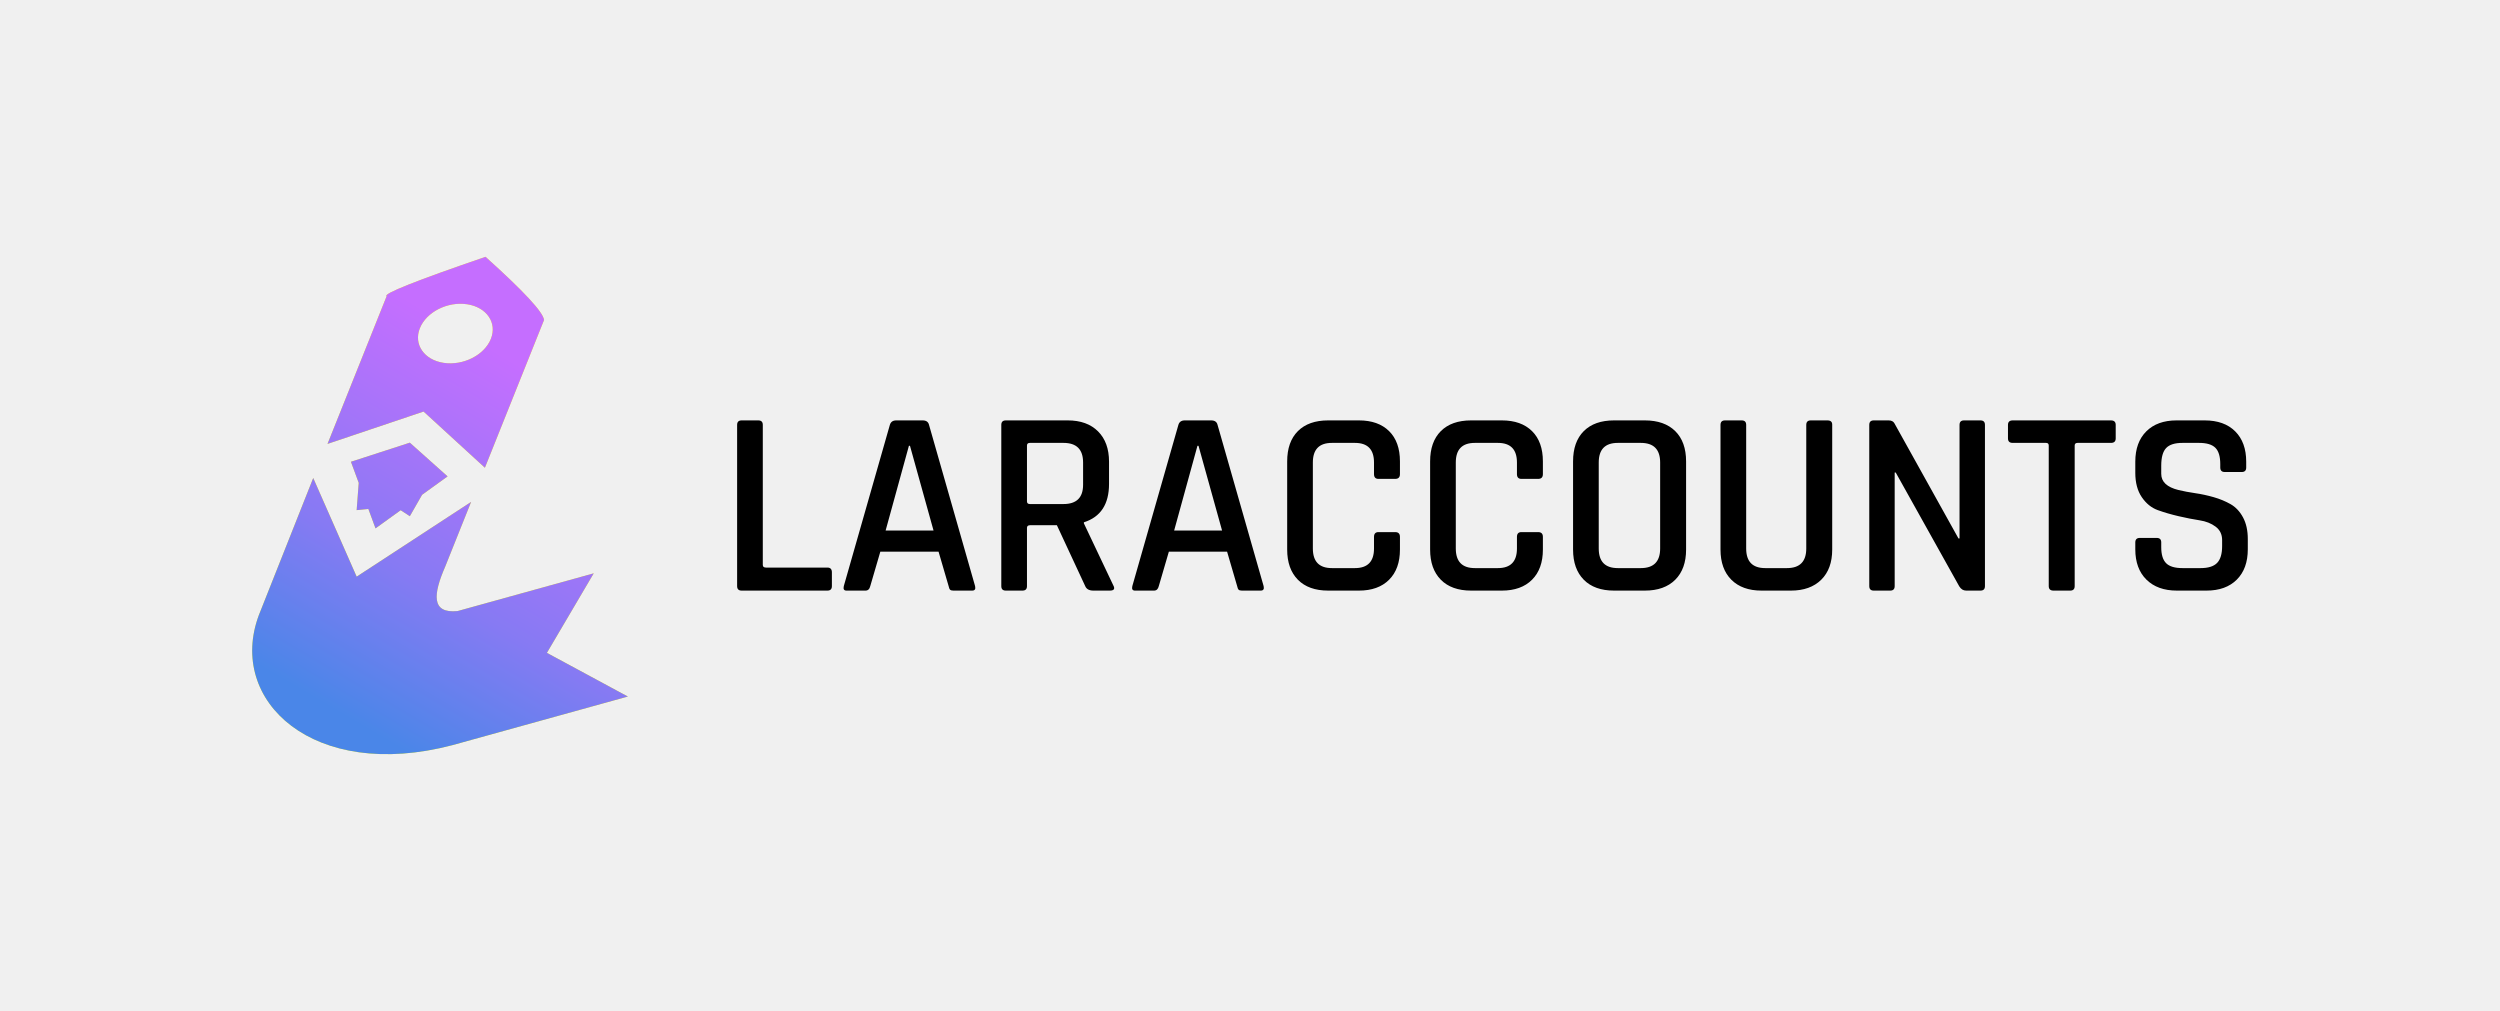
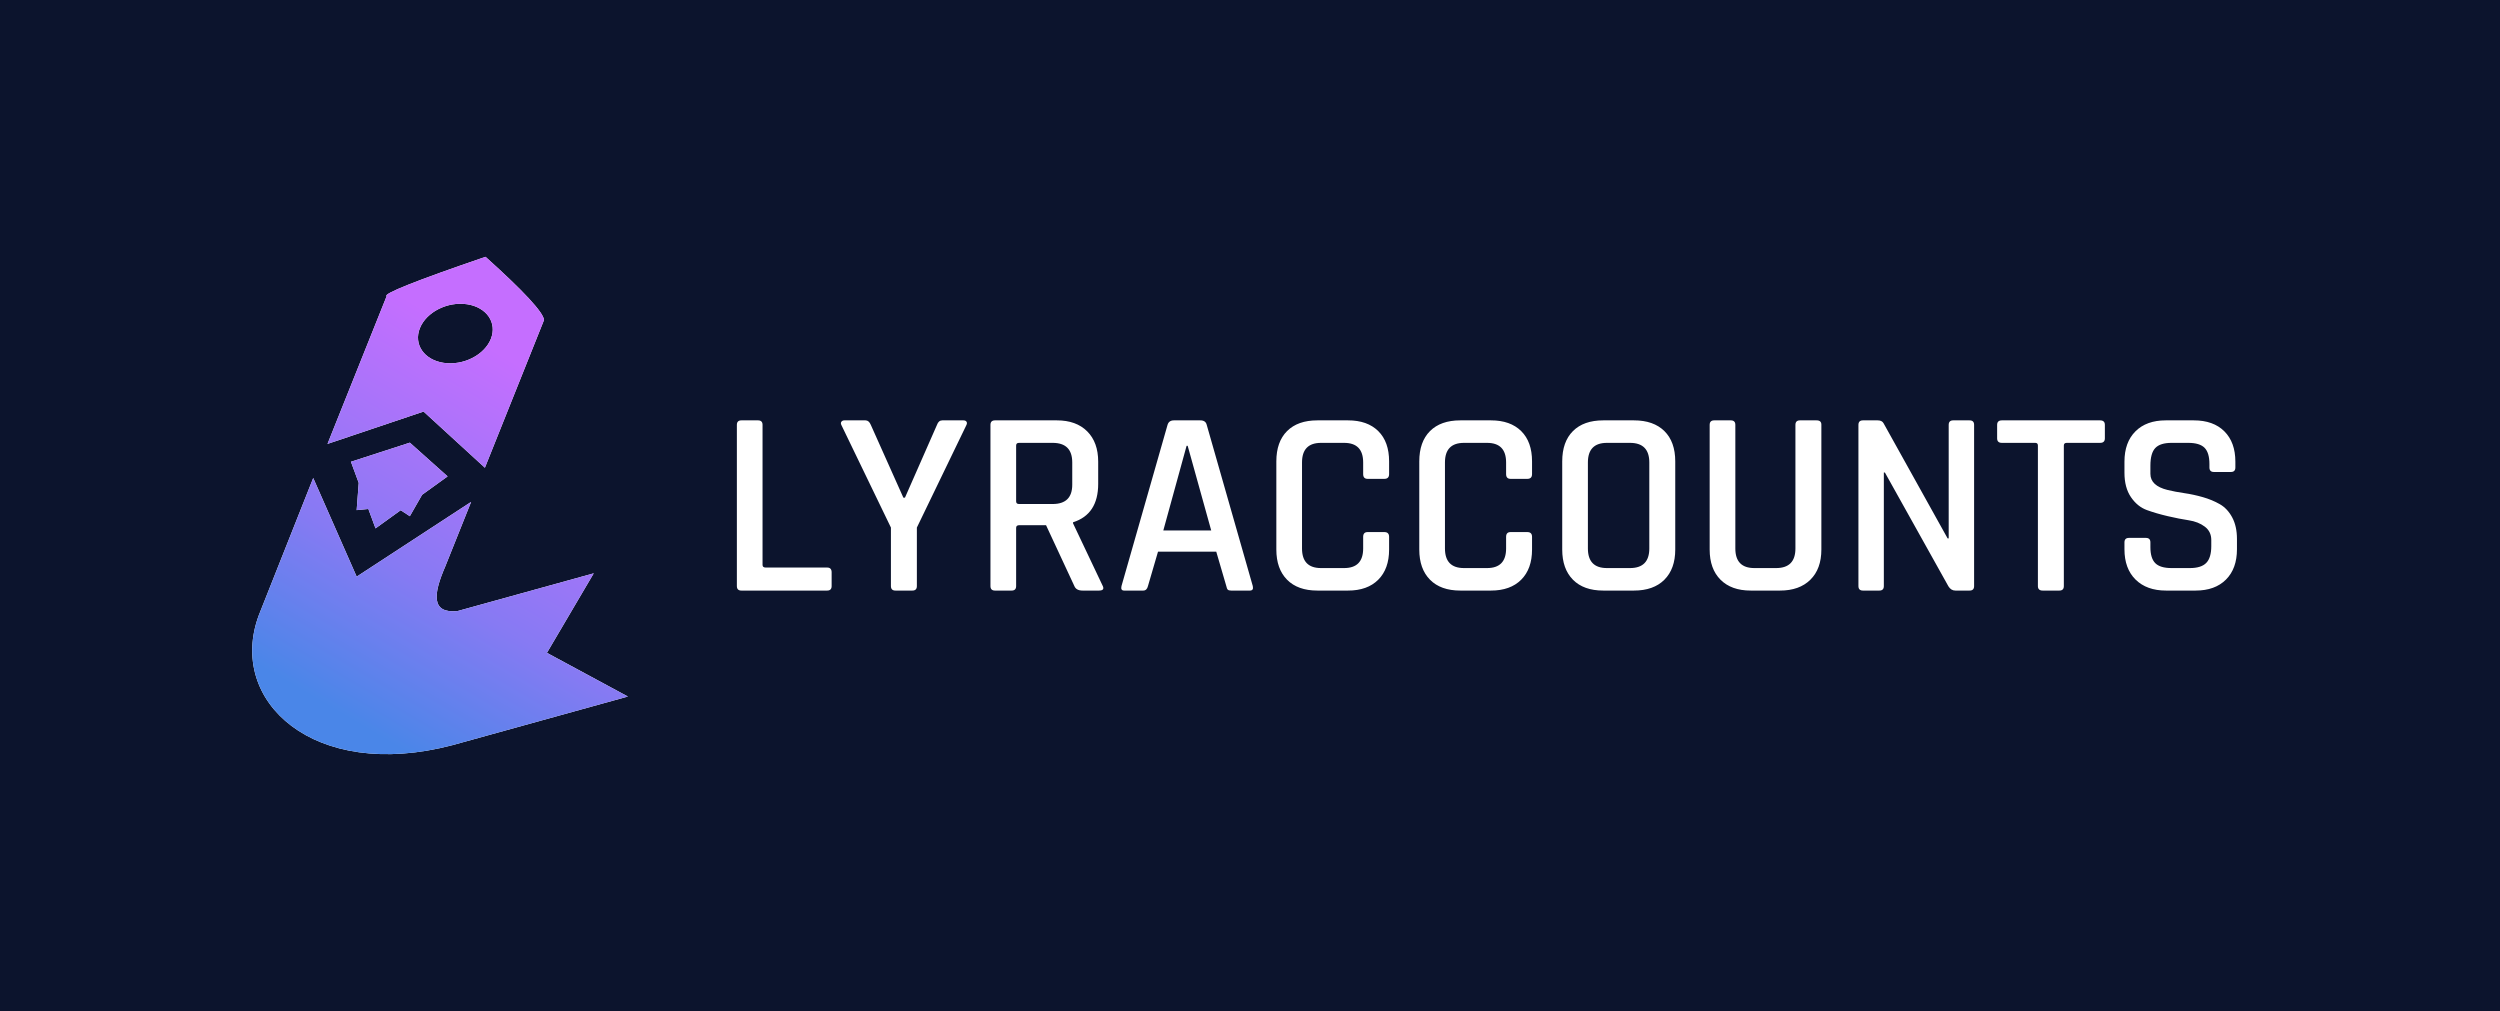
<svg xmlns="http://www.w3.org/2000/svg" style="isolation:isolate" viewBox="0 0 5950 2406.167" width="5950" height="2406.167">
-   <style>
-         #letters {
-             fill: black;
-         }
-         @media (prefers-color-scheme: dark) {
-             #letters {
-                 fill: white;
-             }
-         }
-     </style>
-   <path d=" M 1155.523 611.233 C 989.549 668.097 911.127 699.352 920.194 704.909 L 779.433 1056.507 L 1008.083 979.512 L 1154.037 1113.198 L 1294.798 761.6 C 1293.075 743.238 1246.671 693.146 1155.523 611.233 Z  M 999.329 781.076 C 1014.734 742.597 1065.084 717.083 1111.696 724.137 C 1158.307 731.191 1183.643 768.158 1168.238 806.638 C 1152.832 845.118 1102.482 870.632 1055.871 863.578 C 1009.259 856.524 983.923 819.556 999.329 781.076 Z  M 975.413 1053.526 L 835.217 1098.996 L 853.763 1149.251 L 848.836 1214.108 L 876.666 1211.314 L 893.731 1257.556 L 953.603 1214.364 L 975.413 1228.598 L 1004.627 1177.555 L 1065.265 1133.811 L 975.413 1053.526 Z  M 745.474 1137.641 L 848.836 1372.396 L 1121.246 1194.508 L 1059.599 1348.493 C 1031.484 1413.296 1025.186 1460.695 1088.929 1454.333 L 1413.098 1364.502 L 1301.669 1553.792 L 1494.361 1657.752 L 1076.874 1773.444 C 746.053 1860.603 539.718 1667.676 616.155 1463.751 L 745.474 1137.641 Z " fill-rule="evenodd" fill="rgb(255,255,0)" />
-   <clipPath id="_clipPath_kAl29WEdcqGUDzjccgaMcmUx6RQHaMLL">
+   <rect x="0" y="0" width="5950" height="2406.167" transform="matrix(1,0,0,1,0,0)" fill="rgb(12,20,45)" />
+   <path d=" M 1155.523 611.233 C 989.549 668.097 911.127 699.352 920.194 704.909 L 779.433 1056.507 L 1008.083 979.512 L 1154.037 1113.198 L 1294.798 761.6 C 1293.075 743.238 1246.671 693.146 1155.523 611.233 Z  M 999.329 781.076 C 1014.734 742.597 1065.084 717.083 1111.696 724.137 C 1158.307 731.191 1183.643 768.158 1168.238 806.638 C 1152.832 845.118 1102.482 870.632 1055.871 863.578 C 1009.259 856.524 983.923 819.556 999.329 781.076 Z  M 975.413 1053.526 L 835.217 1098.996 L 853.763 1149.251 L 848.836 1214.108 L 876.666 1211.314 L 893.731 1257.556 L 953.603 1214.364 L 975.413 1228.598 L 1004.627 1177.555 L 1065.265 1133.811 L 975.413 1053.526 Z  M 745.474 1137.641 L 848.836 1372.396 L 1121.246 1194.508 L 1059.599 1348.493 C 1031.484 1413.296 1025.186 1460.695 1088.929 1454.333 L 1413.098 1364.502 L 1301.669 1553.792 L 1494.361 1657.752 L 1076.874 1773.444 C 746.053 1860.603 539.718 1667.676 616.155 1463.751 L 745.474 1137.641 Z " fill-rule="evenodd" fill="rgb(255,255,255)" />
+   <clipPath id="_clipPath_WA8VvDjGwcrfVojUz1ewH1QSE6lUI9G2">
    <path d=" M 1155.523 611.233 C 989.549 668.097 911.127 699.352 920.194 704.909 L 779.433 1056.507 L 1008.083 979.512 L 1154.037 1113.198 L 1294.798 761.6 C 1293.075 743.238 1246.671 693.146 1155.523 611.233 Z  M 999.329 781.076 C 1014.734 742.597 1065.084 717.083 1111.696 724.137 C 1158.307 731.191 1183.643 768.158 1168.238 806.638 C 1152.832 845.118 1102.482 870.632 1055.871 863.578 C 1009.259 856.524 983.923 819.556 999.329 781.076 Z  M 975.413 1053.526 L 835.217 1098.996 L 853.763 1149.251 L 848.836 1214.108 L 876.666 1211.314 L 893.731 1257.556 L 953.603 1214.364 L 975.413 1228.598 L 1004.627 1177.555 L 1065.265 1133.811 L 975.413 1053.526 Z  M 745.474 1137.641 L 848.836 1372.396 L 1121.246 1194.508 L 1059.599 1348.493 C 1031.484 1413.296 1025.186 1460.695 1088.929 1454.333 L 1413.098 1364.502 L 1301.669 1553.792 L 1494.361 1657.752 L 1076.874 1773.444 C 746.053 1860.603 539.718 1667.676 616.155 1463.751 L 745.474 1137.641 Z " fill-rule="evenodd" fill="rgb(255,255,255)" />
  </clipPath>
-   <g clip-path="url(#_clipPath_kAl29WEdcqGUDzjccgaMcmUx6RQHaMLL)">
+   <g clip-path="url(#_clipPath_WA8VvDjGwcrfVojUz1ewH1QSE6lUI9G2)">
    <linearGradient id="_lgradient_0" x1="13.395%" y1="78.117%" x2="69.837%" y2="11.39%">
      <stop offset="0%" stop-opacity="1" style="stop-color:rgb(74,134,232)" />
      <stop offset="38.696%" stop-opacity="1" style="stop-color:rgb(134,122,243)" />
      <stop offset="98.696%" stop-opacity="1" style="stop-color:rgb(197,110,255)" />
    </linearGradient>
    <rect x="489.731" y="635.256" width="967.569" height="1187.575" transform="matrix(0.964,-0.267,0.267,0.964,-292.861,304.613)" fill="url(#_lgradient_0)" />
  </g>
-   <path d=" M 1969.176 1405.628 L 1969.176 1405.628 L 1765.056 1405.628 L 1765.056 1405.628 Q 1754.346 1405.628 1754.346 1394.918 L 1754.346 1394.918 L 1754.346 1011.248 L 1754.346 1011.248 Q 1754.346 1000.538 1765.056 1000.538 L 1765.056 1000.538 L 1804.746 1000.538 L 1804.746 1000.538 Q 1815.456 1000.538 1815.456 1011.248 L 1815.456 1011.248 L 1815.456 1344.518 L 1815.456 1344.518 Q 1815.456 1350.818 1823.016 1350.818 L 1823.016 1350.818 L 1969.176 1350.818 L 1969.176 1350.818 Q 1979.886 1350.818 1979.886 1362.158 L 1979.886 1362.158 L 1979.886 1394.918 L 1979.886 1394.918 Q 1979.886 1405.628 1969.176 1405.628 Z  M 2059.896 1405.628 L 2059.896 1405.628 L 2014.536 1405.628 L 2014.536 1405.628 Q 2005.716 1405.628 2008.236 1394.918 L 2008.236 1394.918 L 2117.856 1011.248 L 2117.856 1011.248 Q 2121.006 1000.538 2132.976 1000.538 L 2132.976 1000.538 L 2195.976 1000.538 L 2195.976 1000.538 Q 2208.576 1000.538 2211.096 1011.248 L 2211.096 1011.248 L 2320.716 1394.918 L 2320.716 1394.918 Q 2323.236 1405.628 2313.786 1405.628 L 2313.786 1405.628 L 2269.056 1405.628 L 2269.056 1405.628 Q 2263.386 1405.628 2261.181 1403.423 L 2261.181 1403.423 L 2261.181 1403.423 Q 2258.976 1401.218 2257.716 1394.918 L 2257.716 1394.918 L 2233.776 1313.018 L 2095.176 1313.018 L 2071.236 1394.918 L 2071.236 1394.918 Q 2068.716 1405.628 2059.896 1405.628 Z  M 2165.736 1061.018 L 2163.216 1061.018 L 2107.776 1262.618 L 2221.806 1262.618 L 2165.736 1061.018 Z  M 2433.486 1405.628 L 2433.486 1405.628 L 2393.796 1405.628 L 2393.796 1405.628 Q 2383.086 1405.628 2383.086 1394.918 L 2383.086 1394.918 L 2383.086 1011.248 L 2383.086 1011.248 Q 2383.086 1000.538 2393.796 1000.538 L 2393.796 1000.538 L 2541.216 1000.538 L 2541.216 1000.538 Q 2587.206 1000.538 2613.351 1026.683 L 2613.351 1026.683 L 2613.351 1026.683 Q 2639.496 1052.828 2639.496 1098.818 L 2639.496 1098.818 L 2639.496 1151.738 L 2639.496 1151.738 Q 2639.496 1224.188 2579.646 1243.088 L 2579.646 1243.088 L 2579.646 1245.608 L 2649.576 1393.028 L 2649.576 1393.028 Q 2656.506 1405.628 2641.386 1405.628 L 2641.386 1405.628 L 2602.326 1405.628 L 2602.326 1405.628 Q 2587.206 1405.628 2582.796 1394.918 L 2582.796 1394.918 L 2515.386 1250.018 L 2451.756 1250.018 L 2451.756 1250.018 Q 2444.196 1250.018 2444.196 1256.318 L 2444.196 1256.318 L 2444.196 1394.918 L 2444.196 1394.918 Q 2444.196 1405.628 2433.486 1405.628 Z  M 2451.126 1199.618 L 2451.126 1199.618 L 2531.136 1199.618 L 2531.136 1199.618 Q 2577.756 1199.618 2577.756 1153.628 L 2577.756 1153.628 L 2577.756 1100.708 L 2577.756 1100.708 Q 2577.756 1054.088 2531.136 1054.088 L 2531.136 1054.088 L 2451.126 1054.088 L 2451.126 1054.088 Q 2444.196 1054.088 2444.196 1060.388 L 2444.196 1060.388 L 2444.196 1193.318 L 2444.196 1193.318 Q 2444.196 1199.618 2451.126 1199.618 Z  M 2746.596 1405.628 L 2746.596 1405.628 L 2701.236 1405.628 L 2701.236 1405.628 Q 2692.416 1405.628 2694.936 1394.918 L 2694.936 1394.918 L 2804.556 1011.248 L 2804.556 1011.248 Q 2807.706 1000.538 2819.676 1000.538 L 2819.676 1000.538 L 2882.676 1000.538 L 2882.676 1000.538 Q 2895.276 1000.538 2897.796 1011.248 L 2897.796 1011.248 L 3007.416 1394.918 L 3007.416 1394.918 Q 3009.936 1405.628 3000.486 1405.628 L 3000.486 1405.628 L 2955.756 1405.628 L 2955.756 1405.628 Q 2950.086 1405.628 2947.881 1403.423 L 2947.881 1403.423 L 2947.881 1403.423 Q 2945.676 1401.218 2944.416 1394.918 L 2944.416 1394.918 L 2920.476 1313.018 L 2781.876 1313.018 L 2757.936 1394.918 L 2757.936 1394.918 Q 2755.416 1405.628 2746.596 1405.628 Z  M 2852.436 1061.018 L 2849.916 1061.018 L 2794.476 1262.618 L 2908.506 1262.618 L 2852.436 1061.018 Z  M 3234.216 1405.628 L 3234.216 1405.628 L 3161.136 1405.628 L 3161.136 1405.628 Q 3114.516 1405.628 3089.001 1379.798 L 3089.001 1379.798 L 3089.001 1379.798 Q 3063.486 1353.968 3063.486 1307.978 L 3063.486 1307.978 L 3063.486 1098.188 L 3063.486 1098.188 Q 3063.486 1051.568 3089.001 1026.053 L 3089.001 1026.053 L 3089.001 1026.053 Q 3114.516 1000.538 3161.136 1000.538 L 3161.136 1000.538 L 3234.216 1000.538 L 3234.216 1000.538 Q 3280.206 1000.538 3306.036 1026.053 L 3306.036 1026.053 L 3306.036 1026.053 Q 3331.866 1051.568 3331.866 1098.188 L 3331.866 1098.188 L 3331.866 1128.428 L 3331.866 1128.428 Q 3331.866 1139.768 3320.526 1139.768 L 3320.526 1139.768 L 3280.836 1139.768 L 3280.836 1139.768 Q 3270.126 1139.768 3270.126 1128.428 L 3270.126 1128.428 L 3270.126 1100.708 L 3270.126 1100.708 Q 3270.126 1054.088 3224.766 1054.088 L 3224.766 1054.088 L 3169.956 1054.088 L 3169.956 1054.088 Q 3124.596 1054.088 3124.596 1100.708 L 3124.596 1100.708 L 3124.596 1305.458 L 3124.596 1305.458 Q 3124.596 1352.078 3169.956 1352.078 L 3169.956 1352.078 L 3224.766 1352.078 L 3224.766 1352.078 Q 3270.126 1352.078 3270.126 1305.458 L 3270.126 1305.458 L 3270.126 1277.738 L 3270.126 1277.738 Q 3270.126 1266.398 3280.836 1266.398 L 3280.836 1266.398 L 3320.526 1266.398 L 3320.526 1266.398 Q 3331.866 1266.398 3331.866 1277.738 L 3331.866 1277.738 L 3331.866 1307.978 L 3331.866 1307.978 Q 3331.866 1353.968 3306.036 1379.798 L 3306.036 1379.798 L 3306.036 1379.798 Q 3280.206 1405.628 3234.216 1405.628 Z  M 3574.416 1405.628 L 3574.416 1405.628 L 3501.336 1405.628 L 3501.336 1405.628 Q 3454.716 1405.628 3429.201 1379.798 L 3429.201 1379.798 L 3429.201 1379.798 Q 3403.686 1353.968 3403.686 1307.978 L 3403.686 1307.978 L 3403.686 1098.188 L 3403.686 1098.188 Q 3403.686 1051.568 3429.201 1026.053 L 3429.201 1026.053 L 3429.201 1026.053 Q 3454.716 1000.538 3501.336 1000.538 L 3501.336 1000.538 L 3574.416 1000.538 L 3574.416 1000.538 Q 3620.406 1000.538 3646.236 1026.053 L 3646.236 1026.053 L 3646.236 1026.053 Q 3672.066 1051.568 3672.066 1098.188 L 3672.066 1098.188 L 3672.066 1128.428 L 3672.066 1128.428 Q 3672.066 1139.768 3660.726 1139.768 L 3660.726 1139.768 L 3621.036 1139.768 L 3621.036 1139.768 Q 3610.326 1139.768 3610.326 1128.428 L 3610.326 1128.428 L 3610.326 1100.708 L 3610.326 1100.708 Q 3610.326 1054.088 3564.966 1054.088 L 3564.966 1054.088 L 3510.156 1054.088 L 3510.156 1054.088 Q 3464.796 1054.088 3464.796 1100.708 L 3464.796 1100.708 L 3464.796 1305.458 L 3464.796 1305.458 Q 3464.796 1352.078 3510.156 1352.078 L 3510.156 1352.078 L 3564.966 1352.078 L 3564.966 1352.078 Q 3610.326 1352.078 3610.326 1305.458 L 3610.326 1305.458 L 3610.326 1277.738 L 3610.326 1277.738 Q 3610.326 1266.398 3621.036 1266.398 L 3621.036 1266.398 L 3660.726 1266.398 L 3660.726 1266.398 Q 3672.066 1266.398 3672.066 1277.738 L 3672.066 1277.738 L 3672.066 1307.978 L 3672.066 1307.978 Q 3672.066 1353.968 3646.236 1379.798 L 3646.236 1379.798 L 3646.236 1379.798 Q 3620.406 1405.628 3574.416 1405.628 Z  M 3850.356 1352.078 L 3850.356 1352.078 L 3905.166 1352.078 L 3905.166 1352.078 Q 3951.156 1352.078 3951.156 1305.458 L 3951.156 1305.458 L 3951.156 1100.708 L 3951.156 1100.708 Q 3951.156 1054.088 3905.166 1054.088 L 3905.166 1054.088 L 3850.356 1054.088 L 3850.356 1054.088 Q 3804.996 1054.088 3804.996 1100.708 L 3804.996 1100.708 L 3804.996 1305.458 L 3804.996 1305.458 Q 3804.996 1352.078 3850.356 1352.078 Z  M 3914.616 1405.628 L 3914.616 1405.628 L 3841.536 1405.628 L 3841.536 1405.628 Q 3794.916 1405.628 3769.401 1379.798 L 3769.401 1379.798 L 3769.401 1379.798 Q 3743.886 1353.968 3743.886 1307.978 L 3743.886 1307.978 L 3743.886 1098.188 L 3743.886 1098.188 Q 3743.886 1051.568 3769.401 1026.053 L 3769.401 1026.053 L 3769.401 1026.053 Q 3794.916 1000.538 3841.536 1000.538 L 3841.536 1000.538 L 3914.616 1000.538 L 3914.616 1000.538 Q 3961.236 1000.538 3987.066 1026.053 L 3987.066 1026.053 L 3987.066 1026.053 Q 4012.896 1051.568 4012.896 1098.188 L 4012.896 1098.188 L 4012.896 1307.978 L 4012.896 1307.978 Q 4012.896 1353.968 3987.066 1379.798 L 3987.066 1379.798 L 3987.066 1379.798 Q 3961.236 1405.628 3914.616 1405.628 Z  M 4309.626 1000.538 L 4309.626 1000.538 L 4349.316 1000.538 L 4349.316 1000.538 Q 4360.656 1000.538 4360.656 1010.618 L 4360.656 1010.618 L 4360.656 1307.978 L 4360.656 1307.978 Q 4360.656 1353.968 4334.511 1379.798 L 4334.511 1379.798 L 4334.511 1379.798 Q 4308.366 1405.628 4262.376 1405.628 L 4262.376 1405.628 L 4192.446 1405.628 L 4192.446 1405.628 Q 4146.456 1405.628 4120.626 1379.798 L 4120.626 1379.798 L 4120.626 1379.798 Q 4094.796 1353.968 4094.796 1307.978 L 4094.796 1307.978 L 4094.796 1011.248 L 4094.796 1011.248 Q 4094.796 1000.538 4105.506 1000.538 L 4105.506 1000.538 L 4145.196 1000.538 L 4145.196 1000.538 Q 4155.906 1000.538 4155.906 1011.248 L 4155.906 1011.248 L 4155.906 1305.458 L 4155.906 1305.458 Q 4155.906 1352.078 4201.266 1352.078 L 4201.266 1352.078 L 4252.926 1352.078 L 4252.926 1352.078 Q 4298.916 1352.078 4298.916 1305.458 L 4298.916 1305.458 L 4298.916 1011.248 L 4298.916 1011.248 Q 4298.916 1000.538 4309.626 1000.538 Z  M 4498.626 1405.628 L 4498.626 1405.628 L 4459.566 1405.628 L 4459.566 1405.628 Q 4448.856 1405.628 4448.856 1394.918 L 4448.856 1394.918 L 4448.856 1011.248 L 4448.856 1011.248 Q 4448.856 1000.538 4459.566 1000.538 L 4459.566 1000.538 L 4494.846 1000.538 L 4494.846 1000.538 Q 4504.926 1000.538 4508.706 1007.468 L 4508.706 1007.468 L 4661.166 1281.518 L 4663.686 1281.518 L 4663.686 1011.248 L 4663.686 1011.248 Q 4663.686 1000.538 4674.396 1000.538 L 4674.396 1000.538 L 4713.456 1000.538 L 4713.456 1000.538 Q 4724.166 1000.538 4724.166 1011.248 L 4724.166 1011.248 L 4724.166 1394.918 L 4724.166 1394.918 Q 4724.166 1405.628 4713.456 1405.628 L 4713.456 1405.628 L 4679.436 1405.628 L 4679.436 1405.628 Q 4669.356 1405.628 4663.056 1395.548 L 4663.056 1395.548 L 4511.856 1124.648 L 4509.336 1124.648 L 4509.336 1394.918 L 4509.336 1394.918 Q 4509.336 1405.628 4498.626 1405.628 Z  M 4927.026 1405.628 L 4927.026 1405.628 L 4887.336 1405.628 L 4887.336 1405.628 Q 4875.996 1405.628 4875.996 1394.918 L 4875.996 1394.918 L 4875.996 1060.388 L 4875.996 1060.388 Q 4875.996 1054.088 4869.696 1054.088 L 4869.696 1054.088 L 4790.316 1054.088 L 4790.316 1054.088 Q 4778.976 1054.088 4778.976 1043.378 L 4778.976 1043.378 L 4778.976 1011.248 L 4778.976 1011.248 Q 4778.976 1000.538 4790.316 1000.538 L 4790.316 1000.538 L 5024.046 1000.538 L 5024.046 1000.538 Q 5035.386 1000.538 5035.386 1011.248 L 5035.386 1011.248 L 5035.386 1043.378 L 5035.386 1043.378 Q 5035.386 1054.088 5024.046 1054.088 L 5024.046 1054.088 L 4944.666 1054.088 L 4944.666 1054.088 Q 4937.736 1054.088 4937.736 1060.388 L 4937.736 1060.388 L 4937.736 1394.918 L 4937.736 1394.918 Q 4937.736 1405.628 4927.026 1405.628 Z  M 5082.006 1307.348 L 5082.006 1307.348 L 5082.006 1290.968 L 5082.006 1290.968 Q 5082.006 1280.258 5092.716 1280.258 L 5092.716 1280.258 L 5133.036 1280.258 L 5133.036 1280.258 Q 5143.746 1280.258 5143.746 1290.968 L 5143.746 1290.968 L 5143.746 1302.308 L 5143.746 1302.308 Q 5143.746 1328.768 5155.401 1340.423 L 5155.401 1340.423 L 5155.401 1340.423 Q 5167.056 1352.078 5194.146 1352.078 L 5194.146 1352.078 L 5237.616 1352.078 L 5237.616 1352.078 Q 5264.706 1352.078 5276.676 1339.793 L 5276.676 1339.793 L 5276.676 1339.793 Q 5288.646 1327.508 5288.646 1299.788 L 5288.646 1299.788 L 5288.646 1285.298 L 5288.646 1285.298 Q 5288.646 1265.138 5273.211 1253.483 L 5273.211 1253.483 L 5273.211 1253.483 Q 5257.776 1241.828 5235.096 1238.363 L 5235.096 1238.363 L 5235.096 1238.363 Q 5212.416 1234.898 5185.326 1228.598 L 5185.326 1228.598 L 5185.326 1228.598 Q 5158.236 1222.298 5135.556 1214.108 L 5135.556 1214.108 L 5135.556 1214.108 Q 5112.876 1205.918 5097.441 1183.238 L 5097.441 1183.238 L 5097.441 1183.238 Q 5082.006 1160.558 5082.006 1125.278 L 5082.006 1125.278 L 5082.006 1098.818 L 5082.006 1098.818 Q 5082.006 1052.828 5108.151 1026.683 L 5108.151 1026.683 L 5108.151 1026.683 Q 5134.296 1000.538 5180.286 1000.538 L 5180.286 1000.538 L 5247.066 1000.538 L 5247.066 1000.538 Q 5293.686 1000.538 5319.831 1026.683 L 5319.831 1026.683 L 5319.831 1026.683 Q 5345.976 1052.828 5345.976 1098.818 L 5345.976 1098.818 L 5345.976 1112.678 L 5345.976 1112.678 Q 5345.976 1123.388 5335.266 1123.388 L 5335.266 1123.388 L 5294.946 1123.388 L 5294.946 1123.388 Q 5284.236 1123.388 5284.236 1112.678 L 5284.236 1112.678 L 5284.236 1104.488 L 5284.236 1104.488 Q 5284.236 1077.398 5272.581 1065.743 L 5272.581 1065.743 L 5272.581 1065.743 Q 5260.926 1054.088 5233.836 1054.088 L 5233.836 1054.088 L 5194.146 1054.088 L 5194.146 1054.088 Q 5167.056 1054.088 5155.401 1066.373 L 5155.401 1066.373 L 5155.401 1066.373 Q 5143.746 1078.658 5143.746 1108.268 L 5143.746 1108.268 L 5143.746 1127.798 L 5143.746 1127.798 Q 5143.746 1156.148 5184.696 1166.228 L 5184.696 1166.228 L 5184.696 1166.228 Q 5202.966 1170.638 5224.701 1173.788 L 5224.701 1173.788 L 5224.701 1173.788 Q 5246.436 1176.938 5268.486 1183.238 L 5268.486 1183.238 L 5268.486 1183.238 Q 5290.536 1189.538 5308.806 1199.933 L 5308.806 1199.933 L 5308.806 1199.933 Q 5327.076 1210.328 5338.416 1231.433 L 5338.416 1231.433 L 5338.416 1231.433 Q 5349.756 1252.538 5349.756 1282.778 L 5349.756 1282.778 L 5349.756 1307.348 L 5349.756 1307.348 Q 5349.756 1353.338 5323.611 1379.483 L 5323.611 1379.483 L 5323.611 1379.483 Q 5297.466 1405.628 5251.476 1405.628 L 5251.476 1405.628 L 5180.916 1405.628 L 5180.916 1405.628 Q 5134.926 1405.628 5108.466 1379.483 L 5108.466 1379.483 L 5108.466 1379.483 Q 5082.006 1353.338 5082.006 1307.348 Z " fill-rule="evenodd" id="letters" fill="rgb(255,255,255)" />
+   <path d=" M 1968.576 1405.558 L 1968.576 1405.558 L 1764.456 1405.558 L 1764.456 1405.558 Q 1753.746 1405.558 1753.746 1394.848 L 1753.746 1394.848 L 1753.746 1011.178 L 1753.746 1011.178 Q 1753.746 1000.468 1764.456 1000.468 L 1764.456 1000.468 L 1804.146 1000.468 L 1804.146 1000.468 Q 1814.856 1000.468 1814.856 1011.178 L 1814.856 1011.178 L 1814.856 1344.448 L 1814.856 1344.448 Q 1814.856 1350.748 1822.416 1350.748 L 1822.416 1350.748 L 1968.576 1350.748 L 1968.576 1350.748 Q 1979.286 1350.748 1979.286 1362.088 L 1979.286 1362.088 L 1979.286 1394.848 L 1979.286 1394.848 Q 1979.286 1405.558 1968.576 1405.558 Z  M 2171.436 1405.558 L 2171.436 1405.558 L 2131.116 1405.558 L 2131.116 1405.558 Q 2120.406 1405.558 2120.406 1394.848 L 2120.406 1394.848 L 2120.406 1255.618 L 2002.596 1011.808 L 2002.596 1011.808 Q 2000.076 1006.768 2002.596 1003.618 L 2002.596 1003.618 L 2002.596 1003.618 Q 2005.116 1000.468 2009.526 1000.468 L 2009.526 1000.468 L 2059.926 1000.468 L 2059.926 1000.468 Q 2068.116 1000.468 2072.526 1011.178 L 2072.526 1011.178 L 2150.016 1184.428 L 2153.796 1184.428 L 2230.026 1011.178 L 2230.026 1011.178 Q 2233.806 1000.468 2242.626 1000.468 L 2242.626 1000.468 L 2293.026 1000.468 L 2293.026 1000.468 Q 2298.066 1000.468 2300.271 1003.618 L 2300.271 1003.618 L 2300.271 1003.618 Q 2302.476 1006.768 2299.956 1011.808 L 2299.956 1011.808 L 2182.146 1255.618 L 2182.146 1394.848 L 2182.146 1394.848 Q 2182.146 1405.558 2171.436 1405.558 Z  M 2407.686 1405.558 L 2407.686 1405.558 L 2367.996 1405.558 L 2367.996 1405.558 Q 2357.286 1405.558 2357.286 1394.848 L 2357.286 1394.848 L 2357.286 1011.178 L 2357.286 1011.178 Q 2357.286 1000.468 2367.996 1000.468 L 2367.996 1000.468 L 2515.416 1000.468 L 2515.416 1000.468 Q 2561.406 1000.468 2587.551 1026.613 L 2587.551 1026.613 L 2587.551 1026.613 Q 2613.696 1052.758 2613.696 1098.748 L 2613.696 1098.748 L 2613.696 1151.668 L 2613.696 1151.668 Q 2613.696 1224.118 2553.846 1243.018 L 2553.846 1243.018 L 2553.846 1245.538 L 2623.776 1392.958 L 2623.776 1392.958 Q 2630.706 1405.558 2615.586 1405.558 L 2615.586 1405.558 L 2576.526 1405.558 L 2576.526 1405.558 Q 2561.406 1405.558 2556.996 1394.848 L 2556.996 1394.848 L 2489.586 1249.948 L 2425.956 1249.948 L 2425.956 1249.948 Q 2418.396 1249.948 2418.396 1256.248 L 2418.396 1256.248 L 2418.396 1394.848 L 2418.396 1394.848 Q 2418.396 1405.558 2407.686 1405.558 Z  M 2425.326 1199.548 L 2425.326 1199.548 L 2505.336 1199.548 L 2505.336 1199.548 Q 2551.956 1199.548 2551.956 1153.558 L 2551.956 1153.558 L 2551.956 1100.638 L 2551.956 1100.638 Q 2551.956 1054.018 2505.336 1054.018 L 2505.336 1054.018 L 2425.326 1054.018 L 2425.326 1054.018 Q 2418.396 1054.018 2418.396 1060.318 L 2418.396 1060.318 L 2418.396 1193.248 L 2418.396 1193.248 Q 2418.396 1199.548 2425.326 1199.548 Z  M 2720.796 1405.558 L 2720.796 1405.558 L 2675.436 1405.558 L 2675.436 1405.558 Q 2666.616 1405.558 2669.136 1394.848 L 2669.136 1394.848 L 2778.756 1011.178 L 2778.756 1011.178 Q 2781.906 1000.468 2793.876 1000.468 L 2793.876 1000.468 L 2856.876 1000.468 L 2856.876 1000.468 Q 2869.476 1000.468 2871.996 1011.178 L 2871.996 1011.178 L 2981.616 1394.848 L 2981.616 1394.848 Q 2984.136 1405.558 2974.686 1405.558 L 2974.686 1405.558 L 2929.956 1405.558 L 2929.956 1405.558 Q 2924.286 1405.558 2922.081 1403.353 L 2922.081 1403.353 L 2922.081 1403.353 Q 2919.876 1401.148 2918.616 1394.848 L 2918.616 1394.848 L 2894.676 1312.948 L 2756.076 1312.948 L 2732.136 1394.848 L 2732.136 1394.848 Q 2729.616 1405.558 2720.796 1405.558 Z  M 2826.636 1060.948 L 2824.116 1060.948 L 2768.676 1262.548 L 2882.706 1262.548 L 2826.636 1060.948 L 2826.636 1060.948 Z  M 3208.416 1405.558 L 3208.416 1405.558 L 3135.336 1405.558 L 3135.336 1405.558 Q 3088.716 1405.558 3063.201 1379.728 L 3063.201 1379.728 L 3063.201 1379.728 Q 3037.686 1353.898 3037.686 1307.908 L 3037.686 1307.908 L 3037.686 1098.118 L 3037.686 1098.118 Q 3037.686 1051.498 3063.201 1025.983 L 3063.201 1025.983 L 3063.201 1025.983 Q 3088.716 1000.468 3135.336 1000.468 L 3135.336 1000.468 L 3208.416 1000.468 L 3208.416 1000.468 Q 3254.406 1000.468 3280.236 1025.983 L 3280.236 1025.983 L 3280.236 1025.983 Q 3306.066 1051.498 3306.066 1098.118 L 3306.066 1098.118 L 3306.066 1128.358 L 3306.066 1128.358 Q 3306.066 1139.698 3294.726 1139.698 L 3294.726 1139.698 L 3255.036 1139.698 L 3255.036 1139.698 Q 3244.326 1139.698 3244.326 1128.358 L 3244.326 1128.358 L 3244.326 1100.638 L 3244.326 1100.638 Q 3244.326 1054.018 3198.966 1054.018 L 3198.966 1054.018 L 3144.156 1054.018 L 3144.156 1054.018 Q 3098.796 1054.018 3098.796 1100.638 L 3098.796 1100.638 L 3098.796 1305.388 L 3098.796 1305.388 Q 3098.796 1352.008 3144.156 1352.008 L 3144.156 1352.008 L 3198.966 1352.008 L 3198.966 1352.008 Q 3244.326 1352.008 3244.326 1305.388 L 3244.326 1305.388 L 3244.326 1277.668 L 3244.326 1277.668 Q 3244.326 1266.328 3255.036 1266.328 L 3255.036 1266.328 L 3294.726 1266.328 L 3294.726 1266.328 Q 3306.066 1266.328 3306.066 1277.668 L 3306.066 1277.668 L 3306.066 1307.908 L 3306.066 1307.908 Q 3306.066 1353.898 3280.236 1379.728 L 3280.236 1379.728 L 3280.236 1379.728 Q 3254.406 1405.558 3208.416 1405.558 Z  M 3548.616 1405.558 L 3548.616 1405.558 L 3475.536 1405.558 L 3475.536 1405.558 Q 3428.916 1405.558 3403.401 1379.728 L 3403.401 1379.728 L 3403.401 1379.728 Q 3377.886 1353.898 3377.886 1307.908 L 3377.886 1307.908 L 3377.886 1098.118 L 3377.886 1098.118 Q 3377.886 1051.498 3403.401 1025.983 L 3403.401 1025.983 L 3403.401 1025.983 Q 3428.916 1000.468 3475.536 1000.468 L 3475.536 1000.468 L 3548.616 1000.468 L 3548.616 1000.468 Q 3594.606 1000.468 3620.436 1025.983 L 3620.436 1025.983 L 3620.436 1025.983 Q 3646.266 1051.498 3646.266 1098.118 L 3646.266 1098.118 L 3646.266 1128.358 L 3646.266 1128.358 Q 3646.266 1139.698 3634.926 1139.698 L 3634.926 1139.698 L 3595.236 1139.698 L 3595.236 1139.698 Q 3584.526 1139.698 3584.526 1128.358 L 3584.526 1128.358 L 3584.526 1100.638 L 3584.526 1100.638 Q 3584.526 1054.018 3539.166 1054.018 L 3539.166 1054.018 L 3484.356 1054.018 L 3484.356 1054.018 Q 3438.996 1054.018 3438.996 1100.638 L 3438.996 1100.638 L 3438.996 1305.388 L 3438.996 1305.388 Q 3438.996 1352.008 3484.356 1352.008 L 3484.356 1352.008 L 3539.166 1352.008 L 3539.166 1352.008 Q 3584.526 1352.008 3584.526 1305.388 L 3584.526 1305.388 L 3584.526 1277.668 L 3584.526 1277.668 Q 3584.526 1266.328 3595.236 1266.328 L 3595.236 1266.328 L 3634.926 1266.328 L 3634.926 1266.328 Q 3646.266 1266.328 3646.266 1277.668 L 3646.266 1277.668 L 3646.266 1307.908 L 3646.266 1307.908 Q 3646.266 1353.898 3620.436 1379.728 L 3620.436 1379.728 L 3620.436 1379.728 Q 3594.606 1405.558 3548.616 1405.558 Z  M 3824.556 1352.008 L 3824.556 1352.008 L 3879.366 1352.008 L 3879.366 1352.008 Q 3925.356 1352.008 3925.356 1305.388 L 3925.356 1305.388 L 3925.356 1100.638 L 3925.356 1100.638 Q 3925.356 1054.018 3879.366 1054.018 L 3879.366 1054.018 L 3824.556 1054.018 L 3824.556 1054.018 Q 3779.196 1054.018 3779.196 1100.638 L 3779.196 1100.638 L 3779.196 1305.388 L 3779.196 1305.388 Q 3779.196 1352.008 3824.556 1352.008 Z  M 3888.816 1405.558 L 3888.816 1405.558 L 3815.736 1405.558 L 3815.736 1405.558 Q 3769.116 1405.558 3743.601 1379.728 L 3743.601 1379.728 L 3743.601 1379.728 Q 3718.086 1353.898 3718.086 1307.908 L 3718.086 1307.908 L 3718.086 1098.118 L 3718.086 1098.118 Q 3718.086 1051.498 3743.601 1025.983 L 3743.601 1025.983 L 3743.601 1025.983 Q 3769.116 1000.468 3815.736 1000.468 L 3815.736 1000.468 L 3888.816 1000.468 L 3888.816 1000.468 Q 3935.436 1000.468 3961.266 1025.983 L 3961.266 1025.983 L 3961.266 1025.983 Q 3987.096 1051.498 3987.096 1098.118 L 3987.096 1098.118 L 3987.096 1307.908 L 3987.096 1307.908 Q 3987.096 1353.898 3961.266 1379.728 L 3961.266 1379.728 L 3961.266 1379.728 Q 3935.436 1405.558 3888.816 1405.558 Z  M 4283.826 1000.468 L 4283.826 1000.468 L 4323.516 1000.468 L 4323.516 1000.468 Q 4334.856 1000.468 4334.856 1010.548 L 4334.856 1010.548 L 4334.856 1307.908 L 4334.856 1307.908 Q 4334.856 1353.898 4308.711 1379.728 L 4308.711 1379.728 L 4308.711 1379.728 Q 4282.566 1405.558 4236.576 1405.558 L 4236.576 1405.558 L 4166.646 1405.558 L 4166.646 1405.558 Q 4120.656 1405.558 4094.826 1379.728 L 4094.826 1379.728 L 4094.826 1379.728 Q 4068.996 1353.898 4068.996 1307.908 L 4068.996 1307.908 L 4068.996 1011.178 L 4068.996 1011.178 Q 4068.996 1000.468 4079.706 1000.468 L 4079.706 1000.468 L 4119.396 1000.468 L 4119.396 1000.468 Q 4130.106 1000.468 4130.106 1011.178 L 4130.106 1011.178 L 4130.106 1305.388 L 4130.106 1305.388 Q 4130.106 1352.008 4175.466 1352.008 L 4175.466 1352.008 L 4227.126 1352.008 L 4227.126 1352.008 Q 4273.116 1352.008 4273.116 1305.388 L 4273.116 1305.388 L 4273.116 1011.178 L 4273.116 1011.178 Q 4273.116 1000.468 4283.826 1000.468 Z  M 4472.826 1405.558 L 4472.826 1405.558 L 4433.766 1405.558 L 4433.766 1405.558 Q 4423.056 1405.558 4423.056 1394.848 L 4423.056 1394.848 L 4423.056 1011.178 L 4423.056 1011.178 Q 4423.056 1000.468 4433.766 1000.468 L 4433.766 1000.468 L 4469.046 1000.468 L 4469.046 1000.468 Q 4479.126 1000.468 4482.906 1007.398 L 4482.906 1007.398 L 4635.366 1281.448 L 4637.886 1281.448 L 4637.886 1011.178 L 4637.886 1011.178 Q 4637.886 1000.468 4648.596 1000.468 L 4648.596 1000.468 L 4687.656 1000.468 L 4687.656 1000.468 Q 4698.366 1000.468 4698.366 1011.178 L 4698.366 1011.178 L 4698.366 1394.848 L 4698.366 1394.848 Q 4698.366 1405.558 4687.656 1405.558 L 4687.656 1405.558 L 4653.636 1405.558 L 4653.636 1405.558 Q 4643.556 1405.558 4637.256 1395.478 L 4637.256 1395.478 L 4486.056 1124.578 L 4483.536 1124.578 L 4483.536 1394.848 L 4483.536 1394.848 Q 4483.536 1405.558 4472.826 1405.558 Z  M 4901.226 1405.558 L 4901.226 1405.558 L 4861.536 1405.558 L 4861.536 1405.558 Q 4850.196 1405.558 4850.196 1394.848 L 4850.196 1394.848 L 4850.196 1060.318 L 4850.196 1060.318 Q 4850.196 1054.018 4843.896 1054.018 L 4843.896 1054.018 L 4764.516 1054.018 L 4764.516 1054.018 Q 4753.176 1054.018 4753.176 1043.308 L 4753.176 1043.308 L 4753.176 1011.178 L 4753.176 1011.178 Q 4753.176 1000.468 4764.516 1000.468 L 4764.516 1000.468 L 4998.246 1000.468 L 4998.246 1000.468 Q 5009.586 1000.468 5009.586 1011.178 L 5009.586 1011.178 L 5009.586 1043.308 L 5009.586 1043.308 Q 5009.586 1054.018 4998.246 1054.018 L 4998.246 1054.018 L 4918.866 1054.018 L 4918.866 1054.018 Q 4911.936 1054.018 4911.936 1060.318 L 4911.936 1060.318 L 4911.936 1394.848 L 4911.936 1394.848 Q 4911.936 1405.558 4901.226 1405.558 Z  M 5056.206 1307.278 L 5056.206 1307.278 L 5056.206 1290.898 L 5056.206 1290.898 Q 5056.206 1280.188 5066.916 1280.188 L 5066.916 1280.188 L 5107.236 1280.188 L 5107.236 1280.188 Q 5117.946 1280.188 5117.946 1290.898 L 5117.946 1290.898 L 5117.946 1302.238 L 5117.946 1302.238 Q 5117.946 1328.698 5129.601 1340.353 L 5129.601 1340.353 L 5129.601 1340.353 Q 5141.256 1352.008 5168.346 1352.008 L 5168.346 1352.008 L 5211.816 1352.008 L 5211.816 1352.008 Q 5238.906 1352.008 5250.876 1339.723 L 5250.876 1339.723 L 5250.876 1339.723 Q 5262.846 1327.438 5262.846 1299.718 L 5262.846 1299.718 L 5262.846 1285.228 L 5262.846 1285.228 Q 5262.846 1265.068 5247.411 1253.413 L 5247.411 1253.413 L 5247.411 1253.413 Q 5231.976 1241.758 5209.296 1238.293 L 5209.296 1238.293 L 5209.296 1238.293 Q 5186.616 1234.828 5159.526 1228.528 L 5159.526 1228.528 L 5159.526 1228.528 Q 5132.436 1222.228 5109.756 1214.038 L 5109.756 1214.038 L 5109.756 1214.038 Q 5087.076 1205.848 5071.641 1183.168 L 5071.641 1183.168 L 5071.641 1183.168 Q 5056.206 1160.488 5056.206 1125.208 L 5056.206 1125.208 L 5056.206 1098.748 L 5056.206 1098.748 Q 5056.206 1052.758 5082.351 1026.613 L 5082.351 1026.613 L 5082.351 1026.613 Q 5108.496 1000.468 5154.486 1000.468 L 5154.486 1000.468 L 5221.266 1000.468 L 5221.266 1000.468 Q 5267.886 1000.468 5294.031 1026.613 L 5294.031 1026.613 L 5294.031 1026.613 Q 5320.176 1052.758 5320.176 1098.748 L 5320.176 1098.748 L 5320.176 1112.608 L 5320.176 1112.608 Q 5320.176 1123.318 5309.466 1123.318 L 5309.466 1123.318 L 5269.146 1123.318 L 5269.146 1123.318 Q 5258.436 1123.318 5258.436 1112.608 L 5258.436 1112.608 L 5258.436 1104.418 L 5258.436 1104.418 Q 5258.436 1077.328 5246.781 1065.673 L 5246.781 1065.673 L 5246.781 1065.673 Q 5235.126 1054.018 5208.036 1054.018 L 5208.036 1054.018 L 5168.346 1054.018 L 5168.346 1054.018 Q 5141.256 1054.018 5129.601 1066.303 L 5129.601 1066.303 L 5129.601 1066.303 Q 5117.946 1078.588 5117.946 1108.198 L 5117.946 1108.198 L 5117.946 1127.728 L 5117.946 1127.728 Q 5117.946 1156.078 5158.896 1166.158 L 5158.896 1166.158 L 5158.896 1166.158 Q 5177.166 1170.568 5198.901 1173.718 L 5198.901 1173.718 L 5198.901 1173.718 Q 5220.636 1176.868 5242.686 1183.168 L 5242.686 1183.168 L 5242.686 1183.168 Q 5264.736 1189.468 5283.006 1199.863 L 5283.006 1199.863 L 5283.006 1199.863 Q 5301.276 1210.258 5312.616 1231.363 L 5312.616 1231.363 L 5312.616 1231.363 Q 5323.956 1252.468 5323.956 1282.708 L 5323.956 1282.708 L 5323.956 1307.278 L 5323.956 1307.278 Q 5323.956 1353.268 5297.811 1379.413 L 5297.811 1379.413 L 5297.811 1379.413 Q 5271.666 1405.558 5225.676 1405.558 L 5225.676 1405.558 L 5155.116 1405.558 L 5155.116 1405.558 Q 5109.126 1405.558 5082.666 1379.413 L 5082.666 1379.413 L 5082.666 1379.413 Q 5056.206 1353.268 5056.206 1307.278 Z " fill-rule="evenodd" fill="rgb(255,255,255)" />
</svg>
